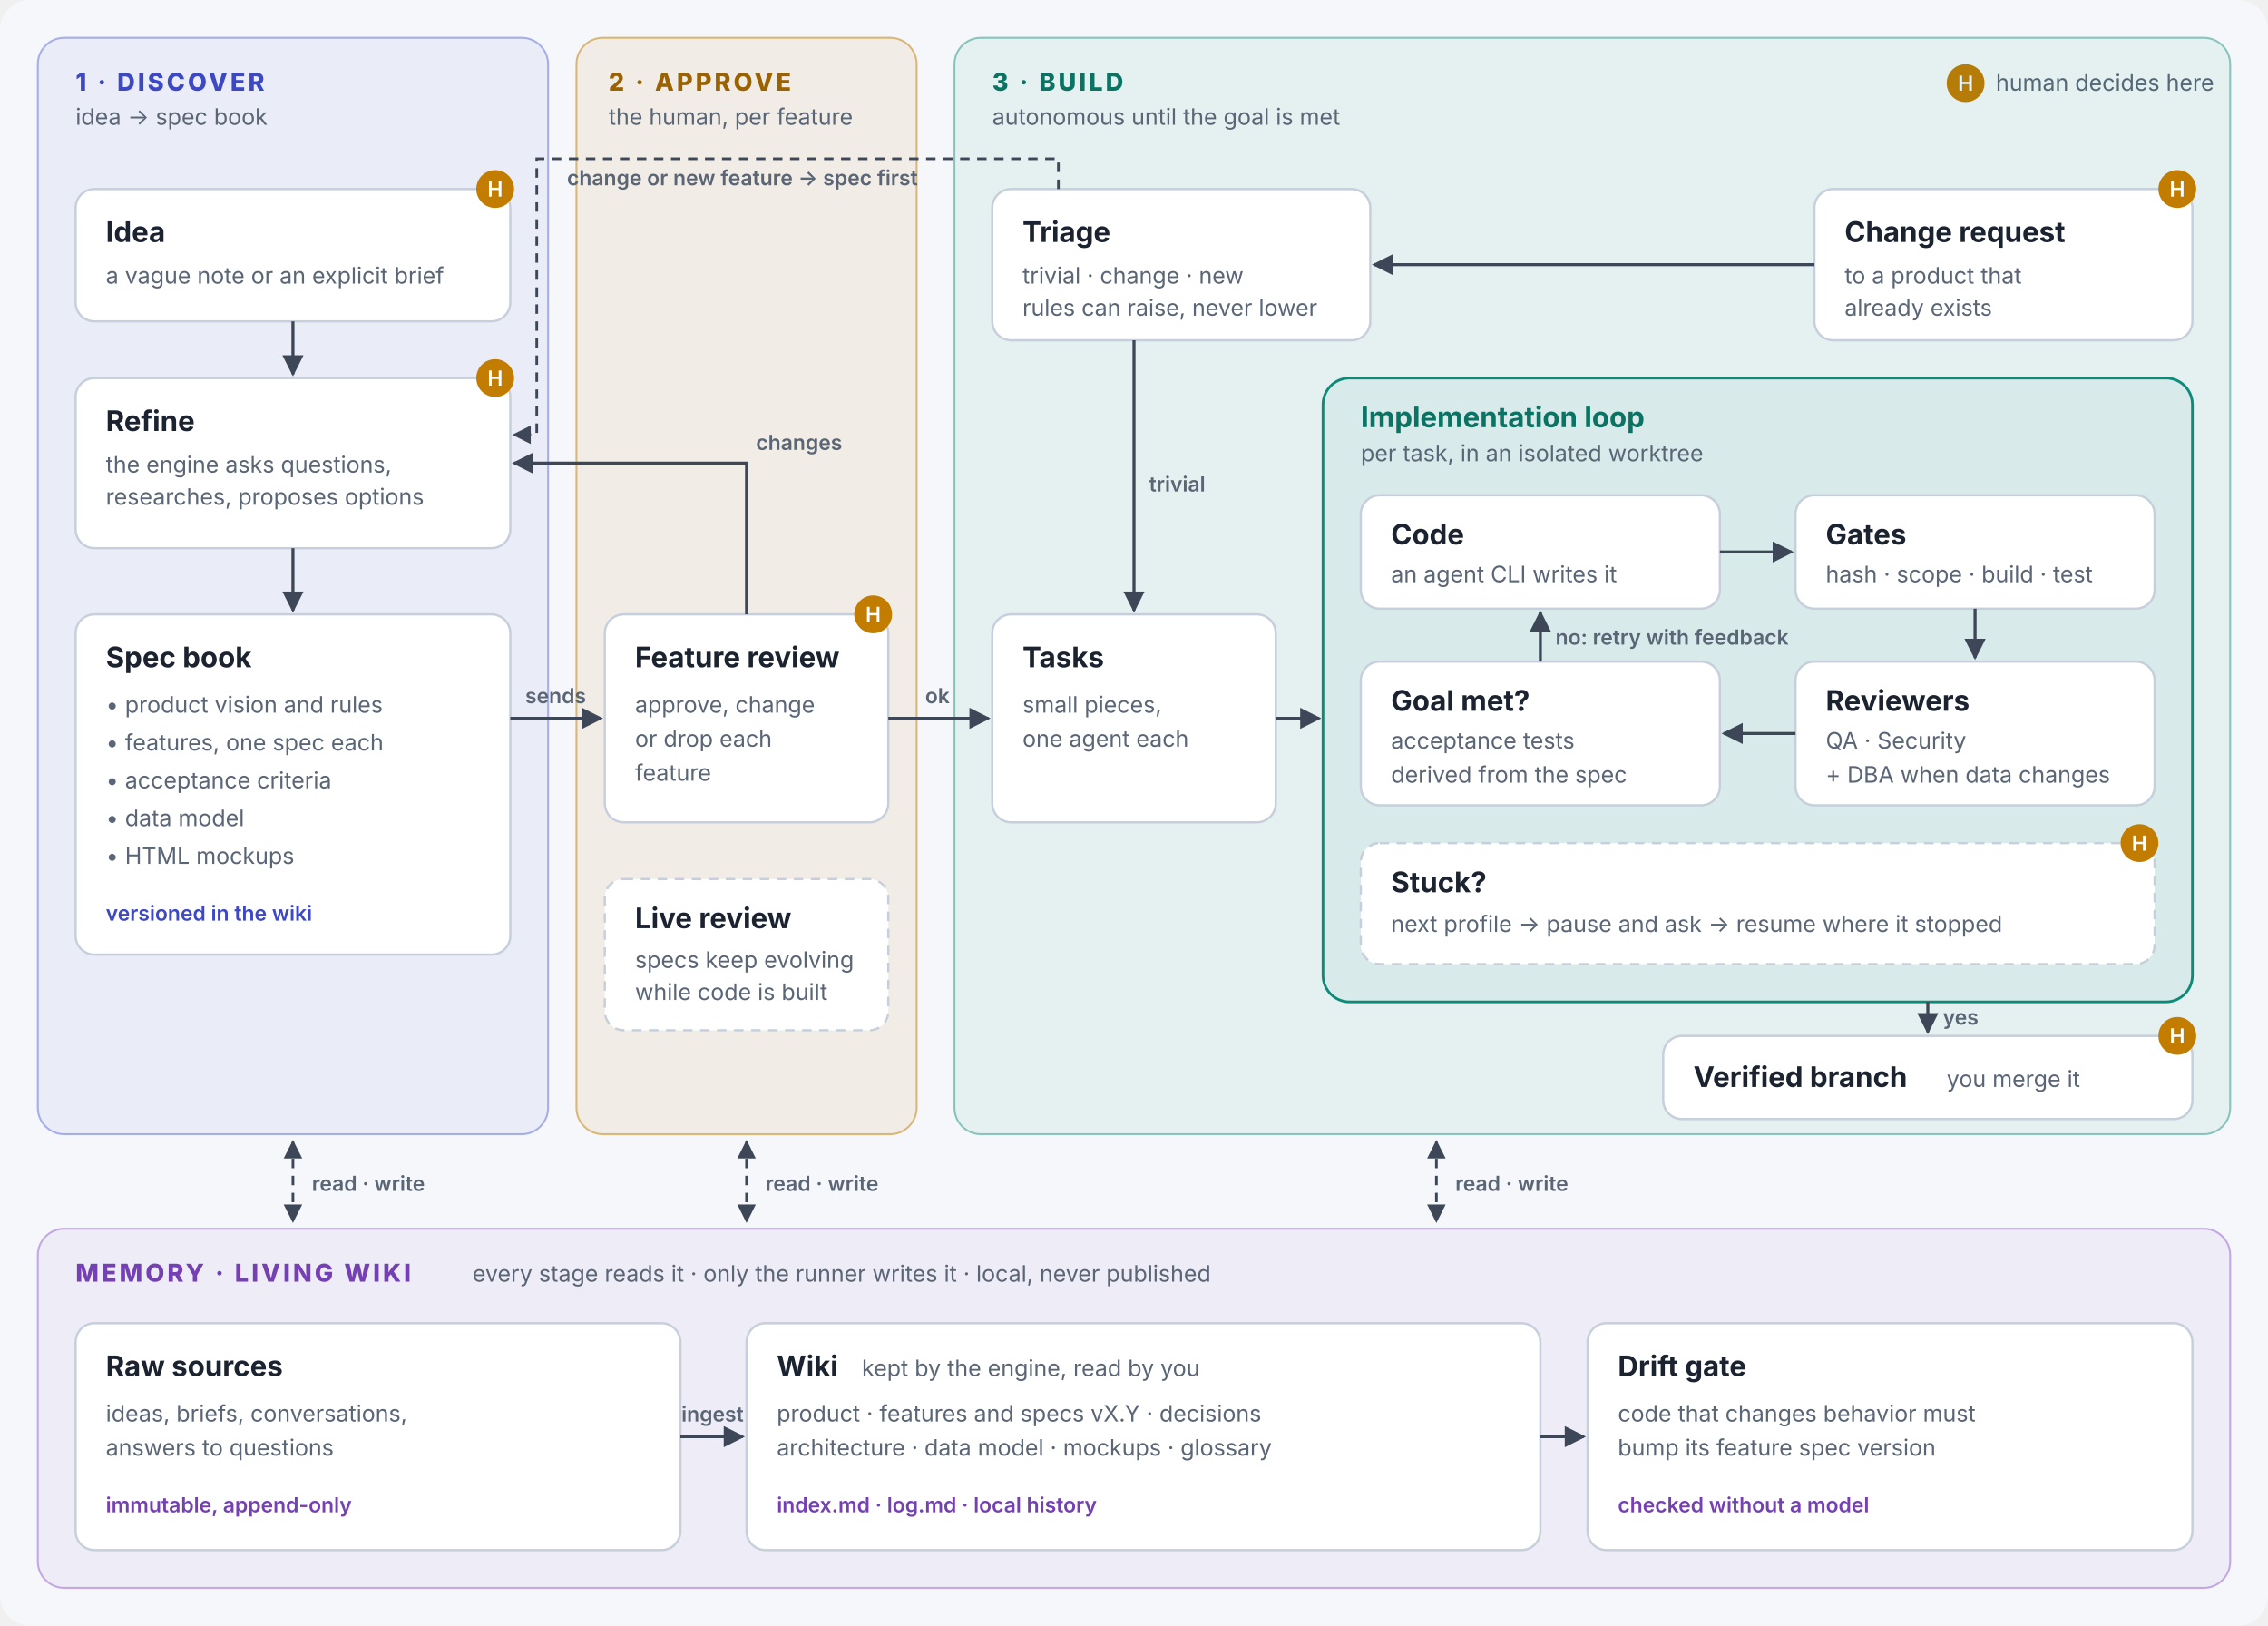
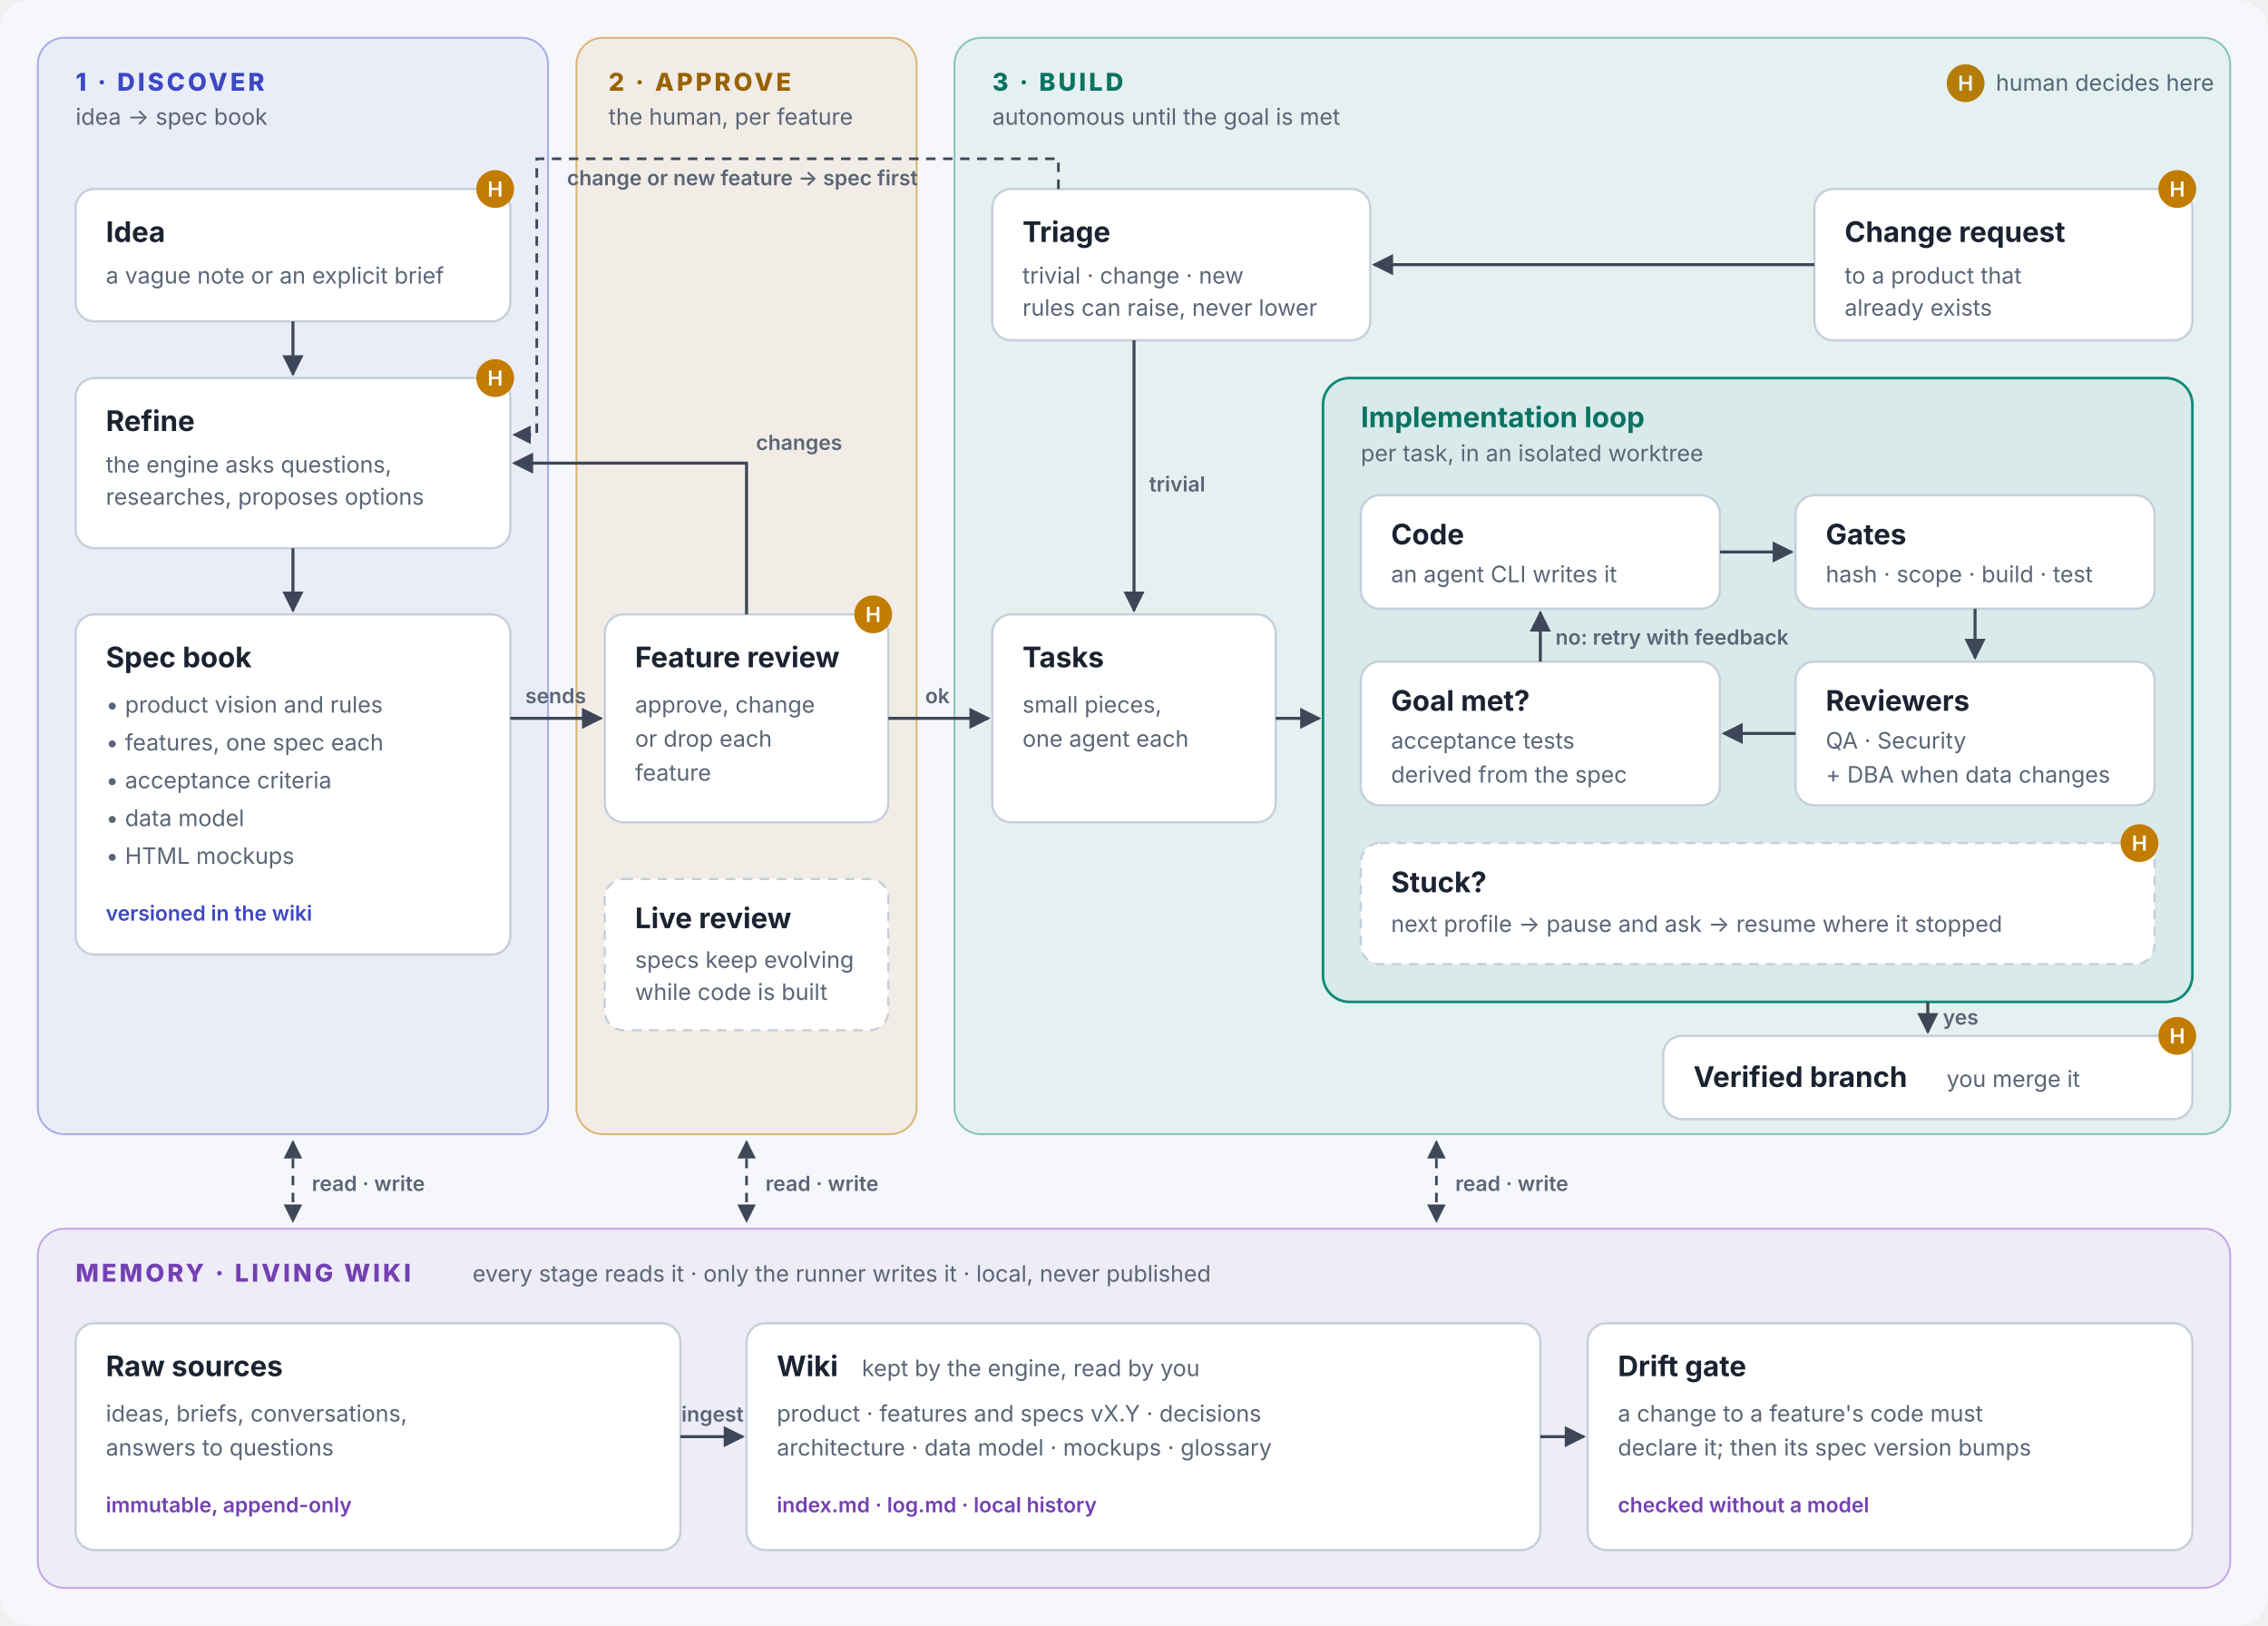
<svg xmlns="http://www.w3.org/2000/svg" viewBox="0 0 1200 860" role="img" aria-label="AEH map: an idea is refined into a spec book, the human approves features, the engine triages and builds each task in a verified loop, and a living wiki under every stage keeps the memory.">
  <style>
    .bg { fill: #f5f7fa; }
    .ink { fill: #1b2230; }
    .mut { fill: #5a6576; }
    .box { fill: #ffffff; stroke: #c6cfdb; stroke-width: 1.2; }
    .dash { stroke-dasharray: 5 4; }
    .ln { stroke: #3d4757; stroke-width: 1.6; fill: none; }
    .lnd { stroke: #3d4757; stroke-width: 1.4; fill: none; stroke-dasharray: 5 4; }
    .ah { fill: #3d4757; }
    .zA { fill: #4f5bd5; fill-opacity: .07; stroke: #4f5bd5; stroke-opacity: .45; }
    .zB { fill: #c27c00; fill-opacity: .08; stroke: #c27c00; stroke-opacity: .5; }
    .zC { fill: #0e8a78; fill-opacity: .07; stroke: #0e8a78; stroke-opacity: .45; }
    .zM { fill: #8b4fcf; fill-opacity: .07; stroke: #8b4fcf; stroke-opacity: .45; }
    .hA { fill: #3d48c4; } .hB { fill: #9a6200; } .hC { fill: #0b7363; } .hM { fill: #7440b3; }
    .loop { fill: #0e8a78; fill-opacity: .06; stroke: #0e8a78; stroke-width: 1.4; }
    .hum { fill: #c27c00; }
    .humt { fill: #ffffff; }
    text { font-family: Inter, "Segoe UI", Helvetica, Arial, sans-serif; }
    .t { font-size: 15px; font-weight: 700; }
    .s { font-size: 12px; }
    .z { font-size: 13px; font-weight: 800; letter-spacing: 1.5px; }
    .l { font-size: 11px; font-weight: 600; }
    @media (prefers-color-scheme: dark) {
      .bg { fill: #12161c; }
      .ink { fill: #e7ebf1; }
      .mut { fill: #9aa4b4; }
      .box { fill: #1b2129; stroke: #3a4452; }
      .ln, .lnd { stroke: #b4bdca; }
      .ah { fill: #b4bdca; }
      .hA { fill: #9aa3ff; } .hB { fill: #f0b445; } .hC { fill: #4fd1bb; } .hM { fill: #c39af2; }
      .zA, .zB, .zC, .zM { fill-opacity: .12; }
      .loop { fill-opacity: .1; }
      .hum { fill: #f0b445; }
      .humt { fill: #12161c; }
    }
  </style>
  <defs>
    <marker id="a" viewBox="0 0 10 10" refX="9" refY="5" markerWidth="7" markerHeight="7" orient="auto-start-reverse">
      <path d="M0 0 L10 5 L0 10 z" class="ah" />
    </marker>
    <g id="h">
      <circle r="10" class="hum" />
      <text y="4" text-anchor="middle" class="l humt">H</text>
    </g>
  </defs>
  <rect width="1200" height="860" rx="16" class="bg" />
  <use href="#h" x="1040" y="44" />
  <text x="1056" y="48" class="s mut">human decides here</text>
  <rect x="20" y="20" width="270" height="580" rx="14" class="zA" />
  <text x="40" y="48" class="z hA">1 · DISCOVER</text>
  <text x="40" y="66" class="s mut">idea → spec book</text>
  <rect x="40" y="100" width="230" height="70" rx="10" class="box" />
  <text x="56" y="128" class="t ink">Idea</text>
  <text x="56" y="150" class="s mut">a vague note or an explicit brief</text>
  <use href="#h" x="262" y="100" />
  <path d="M155 170 V198" class="ln" marker-end="url(#a)" />
  <rect x="40" y="200" width="230" height="90" rx="10" class="box" />
  <text x="56" y="228" class="t ink">Refine</text>
  <text x="56" y="250" class="s mut">the engine asks questions,</text>
  <text x="56" y="267" class="s mut">researches, proposes options</text>
  <use href="#h" x="262" y="200" />
  <path d="M155 290 V323" class="ln" marker-end="url(#a)" />
  <rect x="40" y="325" width="230" height="180" rx="10" class="box" />
  <text x="56" y="353" class="t ink">Spec book</text>
  <text x="56" y="377" class="s mut">• product vision and rules</text>
  <text x="56" y="397" class="s mut">• features, one spec each</text>
  <text x="56" y="417" class="s mut">• acceptance criteria</text>
  <text x="56" y="437" class="s mut">• data model</text>
  <text x="56" y="457" class="s mut">• HTML mockups</text>
  <text x="56" y="487" class="l hA">versioned in the wiki</text>
  <rect x="305" y="20" width="180" height="580" rx="14" class="zB" />
  <text x="322" y="48" class="z hB">2 · APPROVE</text>
  <text x="322" y="66" class="s mut">the human, per feature</text>
  <rect x="320" y="325" width="150" height="110" rx="10" class="box" />
  <text x="336" y="353" class="t ink">Feature review</text>
  <text x="336" y="377" class="s mut">approve, change</text>
  <text x="336" y="395" class="s mut">or drop each</text>
  <text x="336" y="413" class="s mut">feature</text>
  <use href="#h" x="462" y="325" />
  <path d="M270 380 H318" class="ln" marker-end="url(#a)" />
  <text x="294" y="372" text-anchor="middle" class="l mut">sends</text>
  <path d="M395 325 V245 H272" class="ln" marker-end="url(#a)" />
  <text x="400" y="238" class="l mut">changes</text>
  <rect x="320" y="465" width="150" height="80" rx="10" class="box dash" />
  <text x="336" y="491" class="t ink">Live review</text>
  <text x="336" y="512" class="s mut">specs keep evolving</text>
  <text x="336" y="529" class="s mut">while code is built</text>
  <rect x="505" y="20" width="675" height="580" rx="14" class="zC" />
  <text x="525" y="48" class="z hC">3 · BUILD</text>
  <text x="525" y="66" class="s mut">autonomous until the goal is met</text>
  <rect x="525" y="100" width="200" height="80" rx="10" class="box" />
  <text x="541" y="128" class="t ink">Triage</text>
  <text x="541" y="150" class="s mut">trivial · change · new</text>
  <text x="541" y="167" class="s mut">rules can raise, never lower</text>
  <rect x="960" y="100" width="200" height="80" rx="10" class="box" />
  <text x="976" y="128" class="t ink">Change request</text>
  <text x="976" y="150" class="s mut">to a product that</text>
  <text x="976" y="167" class="s mut">already exists</text>
  <use href="#h" x="1152" y="100" />
  <path d="M960 140 H727" class="ln" marker-end="url(#a)" />
  <path d="M560 100 V84 H284 V230 H272" class="lnd" marker-end="url(#a)" />
  <text x="300" y="98" class="l mut">change or new feature → spec first</text>
  <rect x="525" y="325" width="150" height="110" rx="10" class="box" />
  <text x="541" y="353" class="t ink">Tasks</text>
  <text x="541" y="377" class="s mut">small pieces,</text>
  <text x="541" y="395" class="s mut">one agent each</text>
  <path d="M600 180 V323" class="ln" marker-end="url(#a)" />
  <text x="608" y="260" class="l mut">trivial</text>
  <path d="M470 380 H523" class="ln" marker-end="url(#a)" />
  <text x="496" y="372" text-anchor="middle" class="l mut">ok</text>
  <rect x="700" y="200" width="460" height="330" rx="14" class="loop" />
  <text x="720" y="226" class="t hC">Implementation loop</text>
  <text x="720" y="244" class="s mut">per task, in an isolated worktree</text>
  <path d="M675 380 H698" class="ln" marker-end="url(#a)" />
  <rect x="720" y="262" width="190" height="60" rx="10" class="box" />
  <text x="736" y="288" class="t ink">Code</text>
  <text x="736" y="308" class="s mut">an agent CLI writes it</text>
  <rect x="950" y="262" width="190" height="60" rx="10" class="box" />
  <text x="966" y="288" class="t ink">Gates</text>
  <text x="966" y="308" class="s mut">hash · scope · build · test</text>
  <rect x="950" y="350" width="190" height="76" rx="10" class="box" />
  <text x="966" y="376" class="t ink">Reviewers</text>
  <text x="966" y="396" class="s mut">QA · Security</text>
  <text x="966" y="414" class="s mut">+ DBA when data changes</text>
  <rect x="720" y="350" width="190" height="76" rx="10" class="box" />
  <text x="736" y="376" class="t ink">Goal met?</text>
  <text x="736" y="396" class="s mut">acceptance tests</text>
  <text x="736" y="414" class="s mut">derived from the spec</text>
  <path d="M910 292 H948" class="ln" marker-end="url(#a)" />
  <path d="M1045 322 V348" class="ln" marker-end="url(#a)" />
  <path d="M950 388 H912" class="ln" marker-end="url(#a)" />
  <path d="M815 350 V324" class="ln" marker-end="url(#a)" />
  <text x="823" y="341" class="l mut">no: retry with feedback</text>
  <rect x="720" y="446" width="420" height="64" rx="10" class="box dash" />
  <text x="736" y="472" class="t ink">Stuck?</text>
  <text x="736" y="493" class="s mut">next profile → pause and ask → resume where it stopped</text>
  <use href="#h" x="1132" y="446" />
  <rect x="880" y="548" width="280" height="44" rx="10" class="box" />
  <text x="896" y="575" class="t ink">Verified branch</text>
  <text x="1030" y="575" class="s mut">you merge it</text>
  <use href="#h" x="1152" y="548" />
  <path d="M1020 530 V546" class="ln" marker-end="url(#a)" />
  <text x="1028" y="542" class="l mut">yes</text>
  <path d="M155 604 V646" class="lnd" marker-start="url(#a)" marker-end="url(#a)" />
  <path d="M395 604 V646" class="lnd" marker-start="url(#a)" marker-end="url(#a)" />
  <path d="M760 604 V646" class="lnd" marker-start="url(#a)" marker-end="url(#a)" />
  <text x="165" y="630" class="l mut">read · write</text>
  <text x="405" y="630" class="l mut">read · write</text>
  <text x="770" y="630" class="l mut">read · write</text>
  <rect x="20" y="650" width="1160" height="190" rx="14" class="zM" />
  <text x="40" y="678" class="z hM">MEMORY · LIVING WIKI</text>
  <text x="250" y="678" class="s mut">every stage reads it · only the runner writes it · local, never published</text>
  <rect x="40" y="700" width="320" height="120" rx="10" class="box" />
  <text x="56" y="728" class="t ink">Raw sources</text>
  <text x="56" y="752" class="s mut">ideas, briefs, conversations,</text>
  <text x="56" y="770" class="s mut">answers to questions</text>
  <text x="56" y="800" class="l hM">immutable, append-only</text>
  <path d="M360 760 H393" class="ln" marker-end="url(#a)" />
  <text x="377" y="752" text-anchor="middle" class="l mut">ingest</text>
  <rect x="395" y="700" width="420" height="120" rx="10" class="box" />
  <text x="411" y="728" class="t ink">Wiki</text>
  <text x="456" y="728" class="s mut">kept by the engine, read by you</text>
  <text x="411" y="752" class="s mut">product · features and specs vX.Y · decisions</text>
  <text x="411" y="770" class="s mut">architecture · data model · mockups · glossary</text>
  <text x="411" y="800" class="l hM">index.md · log.md · local history</text>
  <path d="M815 760 H838" class="ln" marker-end="url(#a)" />
  <rect x="840" y="700" width="320" height="120" rx="10" class="box" />
  <text x="856" y="728" class="t ink">Drift gate</text>
-   <text x="856" y="752" class="s mut">code that changes behavior must</text>
-   <text x="856" y="770" class="s mut">bump its feature spec version</text>
+   <text x="856" y="752" class="s mut">a change to a feature's code must</text>
+   <text x="856" y="770" class="s mut">declare it; then its spec version bumps</text>
  <text x="856" y="800" class="l hM">checked without a model</text>
</svg>
